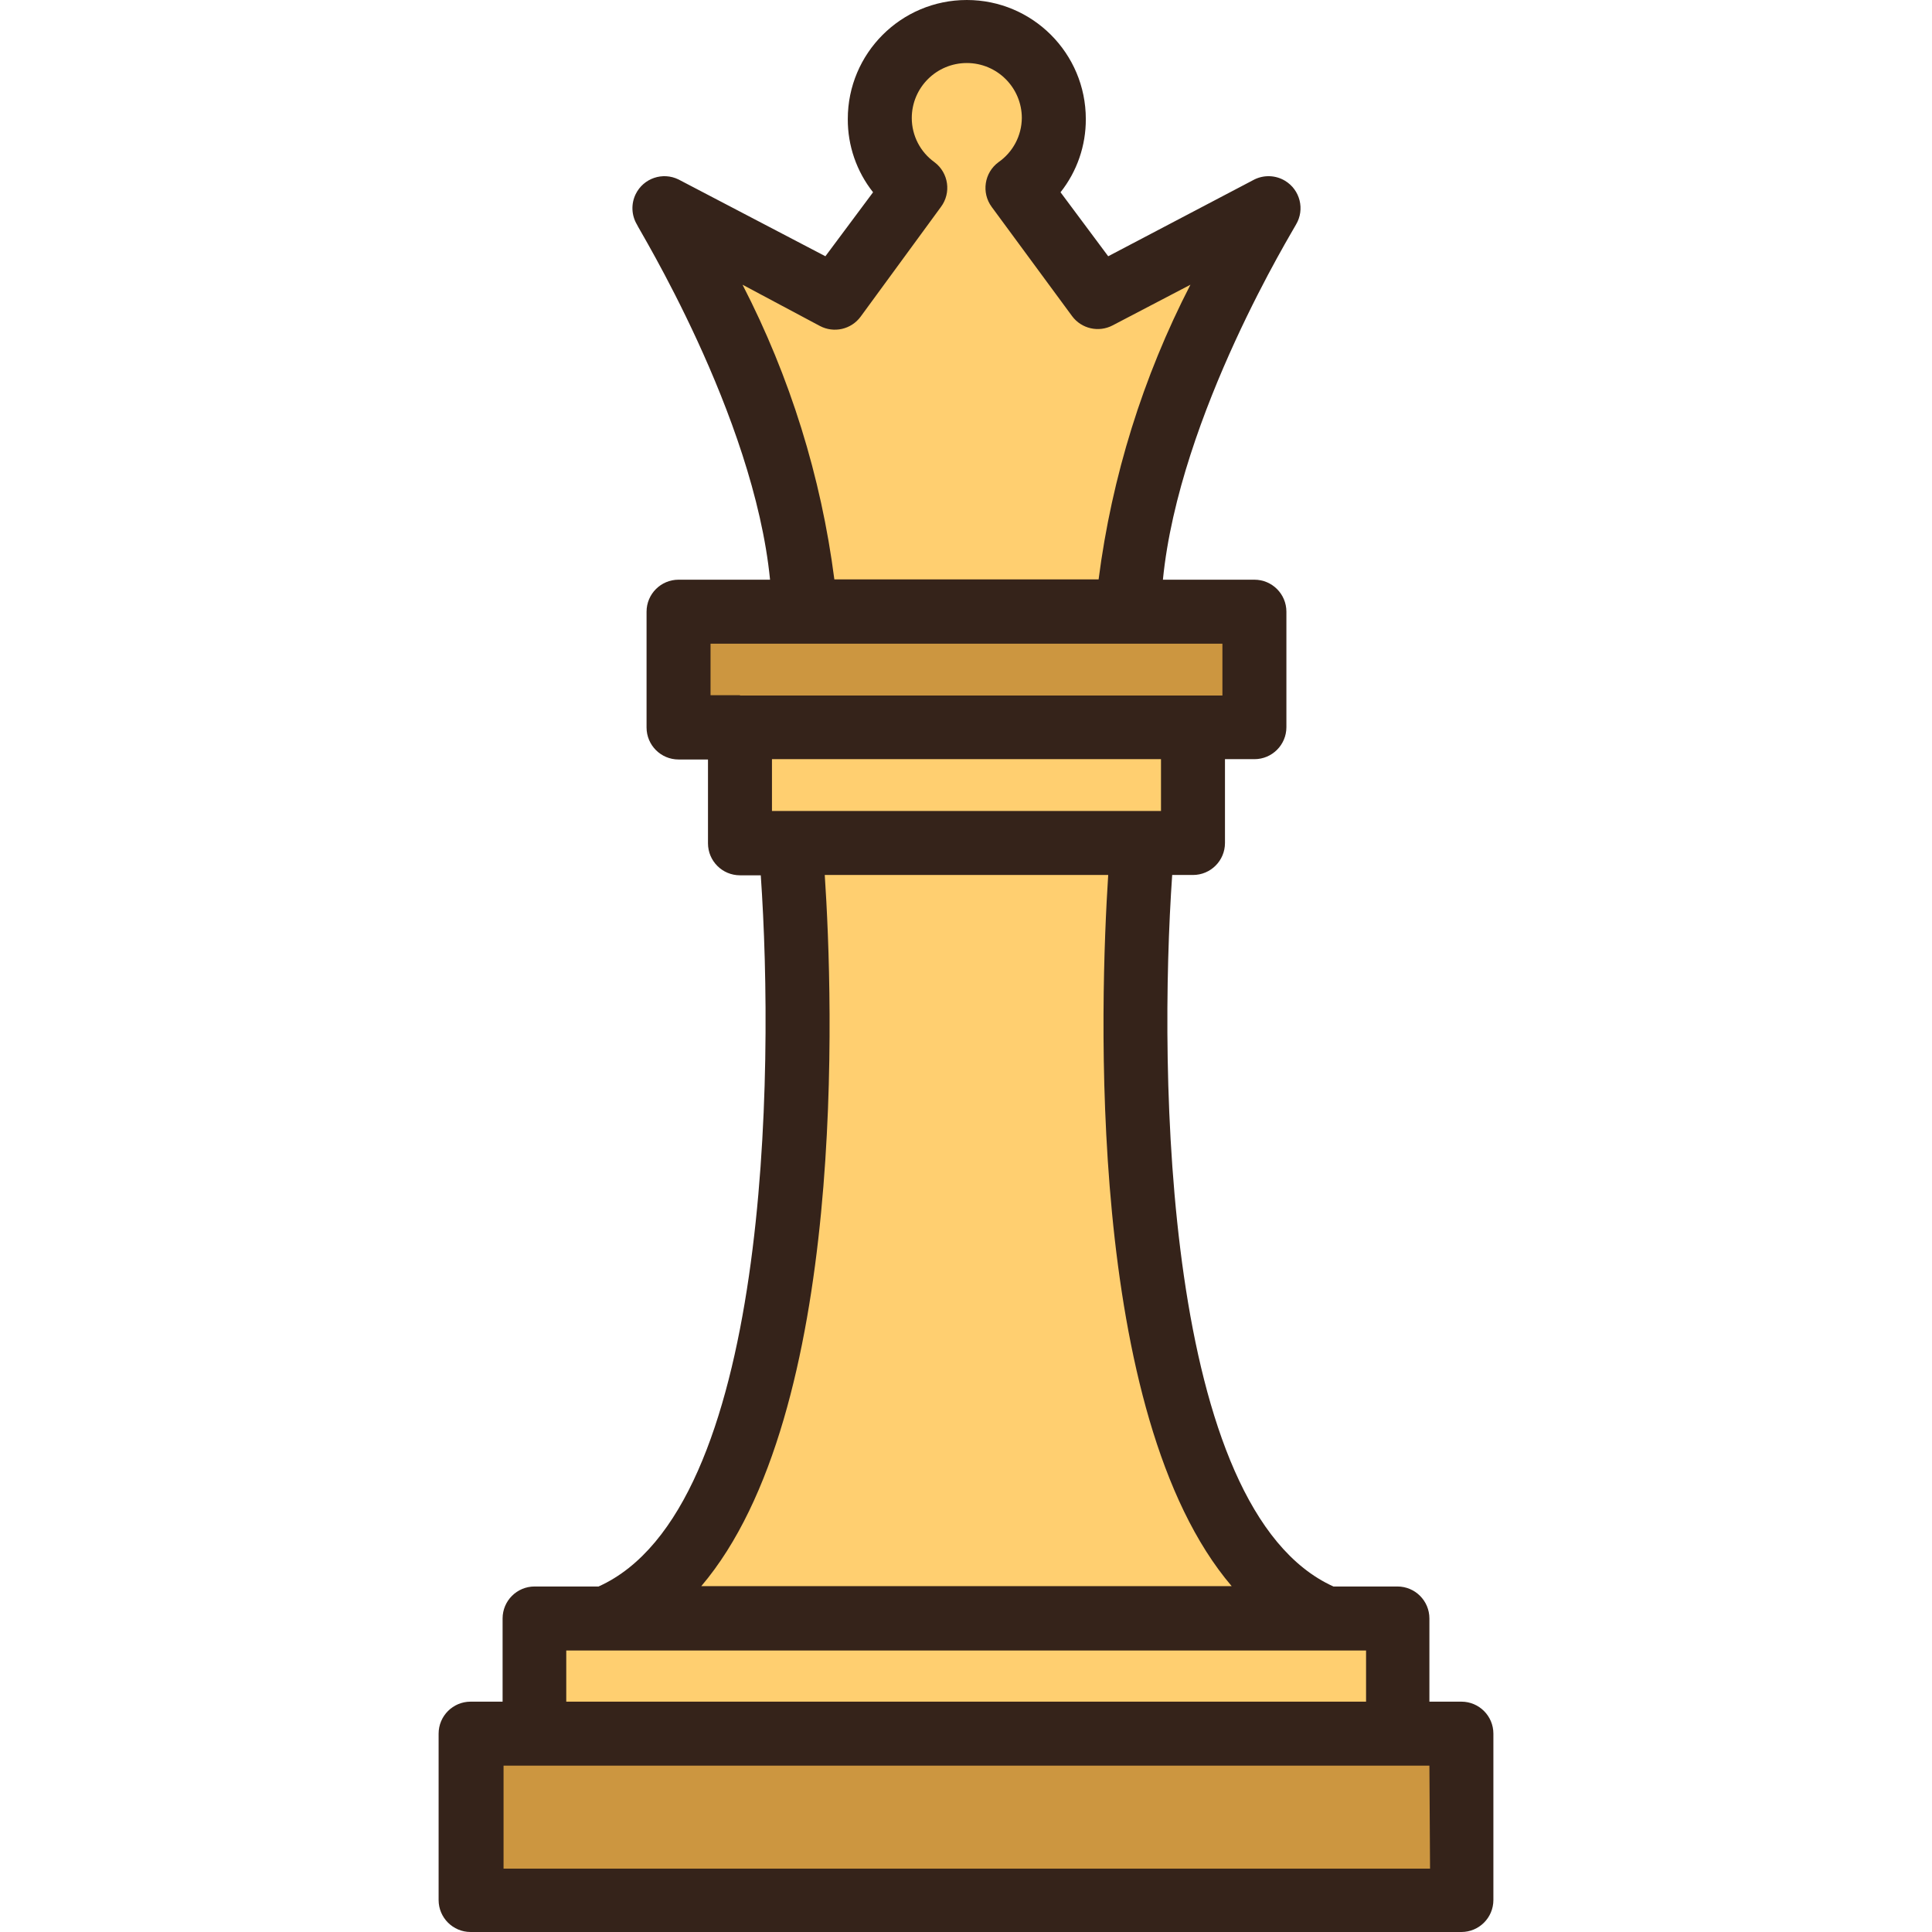
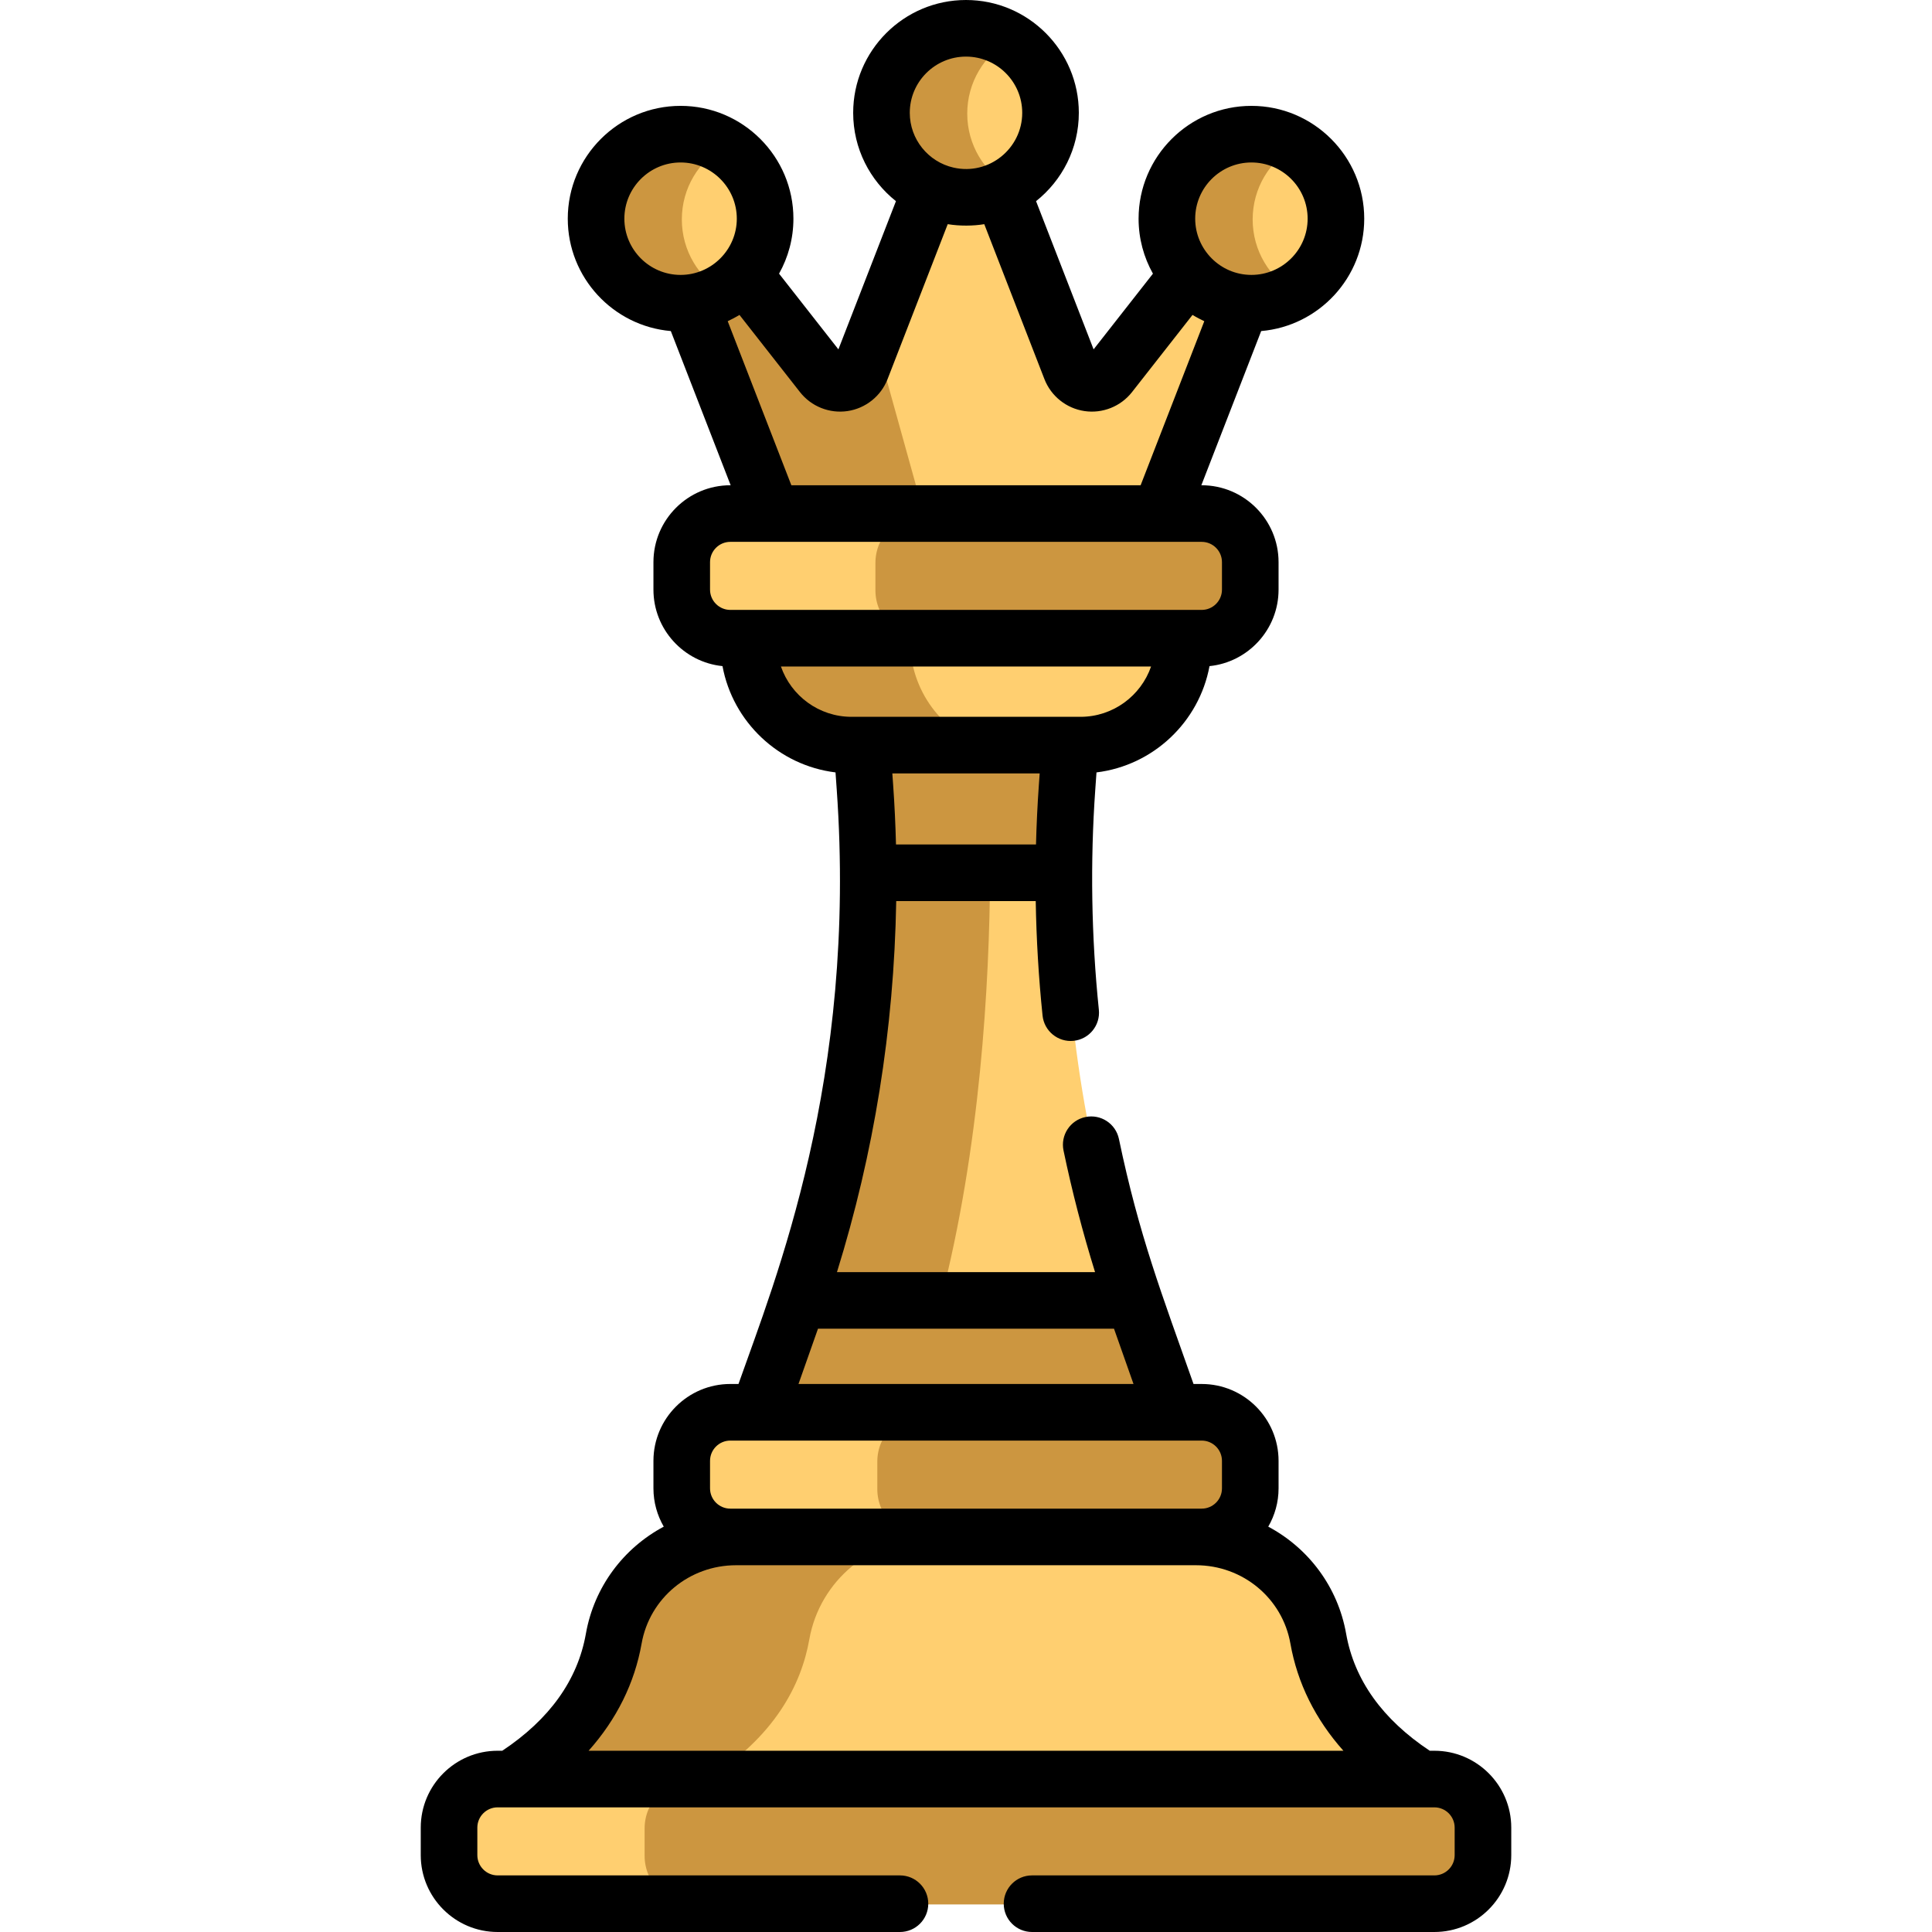
- <svg xmlns="http://www.w3.org/2000/svg" version="1.1" id="Capa_1" x="0px" y="0px" viewBox="0 0 483.12 483.12" style="enable-background:new 0 0 483.12 483.12;" xml:space="preserve">
+ <svg xmlns="http://www.w3.org/2000/svg" version="1.1" width="512" height="512" x="0" y="0" viewBox="0 0 512 512" style="enable-background:new 0 0 512 512" xml:space="preserve" class="">
  <g>
-     <path style="fill:#FFCF70;" d="M185.04,181.84h113.28v28.96H185.04L185.04,181.84z" />
-     <path style="fill:#FFCF70;" d="M201.68,152.96l-0.96-7.44c-3.264-24.734-10.789-48.715-22.24-70.88L167.76,52.8l41.04,21.52   l20.08-27.28c-5.638-4.053-8.975-10.576-8.96-17.52c0.009-12.018,9.758-21.753,21.776-21.744   c12.005,0.009,21.735,9.739,21.744,21.744c0.033,6.929-3.272,13.45-8.88,17.52l20.08,27.28l41.04-21.52l-10.8,21.92   c-11.415,22.145-18.912,46.099-22.16,70.8l-0.64,7.28L201.68,152.96z" />
-     <path style="fill:#FFCF70;" d="M158,404.72l11.28-13.2c34.72-40.64,30.96-142.08,28.96-172.16l-0.56-8.56h88l-0.56,8.56   c-2,30.08-5.68,131.52,28.96,172.16l11.28,13.2H158z" />
+     <g>
+       <g>
+         <path d="m329.07 79.545-12.906-6.813-.973.259-20.767 26.492c-2.87 3.662-8.635 2.807-10.319-1.531l-18.439-47.493-.845-.884h-17.042l-.786.884-18.439 47.493c-1.684 4.337-7.449 5.192-10.319 1.531l-20.767-26.492-1.521-.666-12.72 7.188v.895l21.69 55.89 1.265 1.653h99.765l1.798-1.653 21.69-55.89z" fill="#ffcf70" data-original="#365e7d" style="" class="" />
+         <path d="m231.858 89.442-3.305 8.512c-1.684 4.337-7.449 5.192-10.319 1.531l-20.767-26.492-1.521-.666-12.72 7.188v.895l21.69 55.89 1.265 1.653h35.963l2.728-1.653z" fill="#cc9640" data-original="#2b4d66" style="" class="" />
+         <path d="m342.867 38.588c-6.649 3.987-11.107 11.251-11.107 19.568s4.458 15.581 11.107 19.568c6.859-3.829 11.5-11.155 11.5-19.568s-4.642-15.739-11.5-19.568z" fill="#ffcf70" data-original="#4a80aa" style="" class="" />
+         <path d="m331.967 58.155c0-8.29 4.506-15.522 11.2-19.396-3.295-1.907-7.118-3.004-11.2-3.004-12.371 0-22.4 10.029-22.4 22.399 0 12.371 10.029 22.4 22.4 22.4 4.081 0 7.904-1.097 11.2-3.004-6.694-3.873-11.2-11.105-11.2-19.395z" fill="#cc9640" data-original="#407093" style="" class="" />
+         <path d="m230.378 231.492 2.067 3.209h46.125l3.709-3.209c.039-7.538.296-15.083.831-22.623l.794-11.202-2.459-2.966h-50.158l-2.533 2.966.794 11.202c.534 7.54.792 15.085.83 22.623z" fill="#cc9640" data-original="#2b4d66" style="" class="" />
+         <path d="m228.754 197.667.794 11.202c.534 7.541.792 15.085.831 22.623l2.067 3.21h29.916c.261-22.903-.882-38.034-.882-38.034l-1.671-1.966h-28.521z" fill="#cc9640" data-original="#25475b" style="" class="" />
+         <path d="m300.893 344.825-3.573-3.249h-80.75l-4.806 3.249c-.247.715-.475 1.437-.727 2.151l-9.697 27.496 1.313 3.23h105.333l3.33-3.23-9.696-27.496c-.251-.714-.48-1.436-.727-2.151z" fill="#cc9640" data-original="#2b4d66" style="" class="" />
+         <path d="m250.08 341.576h-33.51l-4.806 3.249c-.247.715-.475 1.437-.727 2.151l-9.697 27.496 1.313 3.23h35.808c4.723-11.506 8.54-23.707 11.619-36.126z" fill="#cc9640" data-original="#25475b" style="" class="" />
+         <path d="m349.68 434.45c-2.763-15.642-16.521-26.944-32.405-26.944l-5.958-3.554h-109.976l-5.958 3.554c-15.884 0-29.642 11.302-32.405 26.944-2.107 11.93-9.079 25.812-27.316 37.217l3.158 4.784h234.5l3.675-4.784c-18.236-11.405-25.208-25.287-27.315-37.217z" fill="#ffcf70" data-original="#365e7d" style="" class="" />
+         <path d="m214.478 434.45c2.763-15.642 16.521-26.944 32.405-26.944l5.958-3.554h-51.5l-5.958 3.554c-15.884 0-29.642 11.302-32.405 26.944-2.107 11.93-9.079 25.812-27.316 37.217l3.158 4.784h51.5l-3.158-4.784c18.237-11.405 25.209-25.287 27.316-37.217z" fill="#cc9640" data-original="#2b4d66" style="" class="" />
+         <path d="m310.654 166.868h-68.096l-1.771 1.403v1.129c0 13.309 8.408 24.61 19.851 28.267h26.026c15.01 0 27.29-12.281 27.29-27.29v-1.044z" fill="#ffcf70" data-original="#365e7d" style="" class="" />
+         <path d="m241.154 169.628v-1.109l2.084-1.651h-41.227l-3.308 2.465v1.044c0 15.009 12.281 27.29 27.29 27.29h35.486c-11.664-3.298-20.325-14.644-20.325-28.039z" fill="#cc9640" data-original="#2b4d66" style="" class="" />
+         <path d="m211.765 344.825h89.129c-12.527-36.302-18.811-74.703-18.614-113.333h-51.901c.197 38.63-6.087 77.031-18.614 113.333z" fill="#ffcf70" data-original="#365e7d" style="" class="" />
+         <path d="m262.39 231.492h-32.011c.197 38.63-6.087 77.031-18.614 113.333h37.493c10.536-40.642 12.955-84.074 13.132-113.333z" fill="#cc9640" data-original="#2b4d66" style="" class="" />
+         <path d="m318.787 136.299h-76.563c-5.94 1.232-10.44 6.523-10.44 12.815v7.404c0 6.292 4.5 11.583 10.44 12.815h76.563c7.081 0 12.875-5.794 12.875-12.875v-7.285c0-7.081-5.793-12.874-12.875-12.874z" fill="#cc9640" data-original="#407093" style="" class="" />
+         <path d="m231.996 156.458v-7.285c0-7.081 5.794-12.875 12.875-12.875h-51c-7.081 0-12.875 5.794-12.875 12.875v7.285c0 7.081 5.794 12.875 12.875 12.875h51c-7.082 0-12.875-5.793-12.875-12.875z" fill="#ffcf70" data-original="#365e7d" style="" class="" />
+         <path d="m380.454 471.667h-199.6c-5.86 1.312-10.277 6.563-10.277 12.804v7.427c0 6.24 4.417 11.492 10.277 12.804h199.599c7.081 0 12.875-5.794 12.875-12.875v-7.285c.001-7.082-5.793-12.875-12.874-12.875z" fill="#cc9640" data-original="#407093" style="" class="" />
+         <path d="m170.829 491.827v-7.285c0-7.082 5.794-12.875 12.875-12.875h-51.5c-7.081 0-12.875 5.793-12.875 12.875v7.285c0 7.081 5.794 12.875 12.875 12.875h51.5c-7.081 0-12.875-5.794-12.875-12.875z" fill="#ffcf70" data-original="#365e7d" style="" class="" />
+         <path d="m318.787 374.471h-76.309c-5.844 1.328-10.243 6.571-10.243 12.802v7.432c0 6.23 4.4 11.474 10.243 12.802h76.309c7.081 0 12.875-5.794 12.875-12.875v-7.285c0-7.082-5.793-12.876-12.875-12.876z" fill="#cc9640" data-original="#407093" style="" class="" />
+         <path d="m232.496 394.631v-7.285c0-7.081 5.794-12.875 12.875-12.875h-51.5c-7.081 0-12.875 5.794-12.875 12.875v7.285c0 7.081 5.794 12.875 12.875 12.875h51.5c-7.082 0-12.875-5.794-12.875-12.875z" fill="#ffcf70" data-original="#365e7d" style="" class="" />
+         <path d="m267.229 10.533c-6.649 3.987-11.107 11.251-11.107 19.568s4.458 15.581 11.107 19.568c6.859-3.829 11.5-11.155 11.5-19.568s-4.641-15.739-11.5-19.568z" fill="#ffcf70" data-original="#4a80aa" style="" class="" />
+         <path d="m256.329 30.101c0-8.29 4.506-15.522 11.2-19.396-3.295-1.907-7.118-3.004-11.2-3.004-12.371 0-22.4 10.029-22.4 22.399 0 12.371 10.029 22.4 22.4 22.4 4.081 0 7.904-1.097 11.2-3.004-6.694-3.873-11.2-11.106-11.2-19.395z" fill="#cc9640" data-original="#407093" style="" class="" />
+         <path d="m191.592 38.588c-6.649 3.987-11.107 11.251-11.107 19.568s4.458 15.581 11.107 19.568c6.859-3.829 11.5-11.155 11.5-19.568s-4.642-15.739-11.5-19.568z" fill="#ffcf70" data-original="#4a80aa" style="" class="" />
+         <path d="m180.692 58.155c0-8.29 4.506-15.522 11.2-19.396-3.295-1.907-7.118-3.004-11.2-3.004-12.371 0-22.4 10.029-22.4 22.399 0 12.371 10.029 22.4 22.4 22.4 4.081 0 7.904-1.097 11.2-3.004-6.694-3.873-11.2-11.105-11.2-19.395z" fill="#cc9640" data-original="#407093" style="" class="" />
+       </g>
+       <g>
+         <path d="m131.875 512h106.625c4.143 0 7.5-3.358 7.5-7.5s-3.357-7.5-7.5-7.5h-106.625c-2.964 0-5.375-2.411-5.375-5.375v-7.284c0-2.964 2.411-5.375 5.375-5.375h248.25c2.964 0 5.375 2.411 5.375 5.375v7.284c0 2.964-2.411 5.375-5.375 5.375h-106.625c-4.143 0-7.5 3.358-7.5 7.5s3.357 7.5 7.5 7.5h106.625c11.234 0 20.375-9.14 20.375-20.375v-7.284c0-11.235-9.141-20.375-20.375-20.375h-1.229c-12.531-8.323-19.992-18.747-22.159-31.021-2.202-12.469-10.033-22.712-20.636-28.366 1.728-2.992 2.733-6.452 2.733-10.148v-7.285c0-11.235-9.141-20.375-20.375-20.375h-2.163c-8.434-23.916-14.408-39.277-19.768-64.936-.848-4.054-4.816-6.658-8.875-5.808-4.055.847-6.655 4.82-5.809 8.875 2.274 10.888 5.08 21.677 8.357 32.222h-68.397c9.746-31.378 15.114-64.188 15.705-98.333h36.97c.169 10.131.771 20.269 1.809 30.346.426 4.121 4.117 7.119 8.229 6.692 4.12-.424 7.116-4.108 6.692-8.229-1.997-19.385-2.311-39.168-.947-58.401l.319-4.501c15.085-1.845 27.211-13.377 29.952-28.17 10.263-1.043 18.299-9.736 18.299-20.27v-7.285c0-11.235-9.141-20.375-20.375-20.375h-.089l15.858-40.863c15.277-1.319 27.309-14.167 27.309-29.78 0-16.487-13.413-29.899-29.899-29.899s-29.899 13.413-29.899 29.899c0 5.288 1.385 10.255 3.804 14.569l-15.727 20.062-15.247-39.276c6.898-5.482 11.334-13.936 11.334-23.411-.001-16.486-13.414-29.899-29.901-29.899-16.486 0-29.899 13.413-29.899 29.899 0 9.475 4.436 17.929 11.334 23.411l-15.25 39.275-15.726-20.061c2.418-4.314 3.804-9.282 3.804-14.57 0-16.487-13.413-29.899-29.899-29.899s-29.899 13.413-29.899 29.899c0 15.613 12.031 28.461 27.309 29.78l15.858 40.863h-.088c-11.234 0-20.375 9.14-20.375 20.375v7.285c0 10.534 8.036 19.227 18.299 20.27 2.741 14.793 14.867 26.325 29.952 28.17l.319 4.501c5.442 76.787-16.307 129.993-26.032 157.572h-2.163c-11.234 0-20.375 9.14-20.375 20.375v7.285c0 3.697 1.005 7.156 2.733 10.148-10.603 5.655-18.434 15.898-20.636 28.367-2.167 12.274-9.628 22.698-22.159 31.021h-1.23c-11.234 0-20.375 9.14-20.375 20.375v7.284c-.002 11.235 9.139 20.375 20.373 20.375zm143.426-303.863c-.368 5.2-.615 10.421-.75 15.653h-37.105c-.133-5.227-.376-10.447-.745-15.653l-.225-3.171h39.05zm56.337-165.082c8.216 0 14.899 6.684 14.899 14.899s-6.684 14.899-14.899 14.899c-8.276 0-14.899-6.771-14.899-14.899-.001-8.215 6.683-14.899 14.899-14.899zm-75.638-28.055c8.216 0 14.9 6.684 14.9 14.899 0 9.429-8.782 16.664-18.213 14.515-6.669-1.513-11.587-7.492-11.587-14.515.001-8.215 6.684-14.899 14.9-14.899zm-75.637 57.854c-8.216 0-14.899-6.684-14.899-14.899s6.684-14.899 14.899-14.899 14.899 6.684 14.899 14.899c.001 8.174-6.682 14.899-14.899 14.899zm12.487 12.27c.653-.3 2.139-1.065 3.12-1.666l16.033 20.452c2.986 3.811 7.813 5.738 12.606 5.026 4.789-.71 8.854-3.955 10.606-8.47l15.941-41.058c3.257.525 6.718.487 9.687 0l15.941 41.059c1.753 4.514 5.817 7.759 10.606 8.469 4.79.712 9.619-1.216 12.606-5.026l16.032-20.453c.945.579 2.387 1.33 3.121 1.667l-16.872 43.474h-92.559zm.692 76.508c-2.964 0-5.375-2.411-5.375-5.375v-7.285c0-2.964 2.411-5.375 5.375-5.375h124.917c2.964 0 5.375 2.411 5.375 5.375v7.285c0 2.964-2.411 5.375-5.375 5.375-6.688 0-119.987 0-124.917 0zm13.414 15h98.089c-2.683 7.751-10.057 13.333-18.709 13.333h-60.671c-8.652 0-16.026-5.582-18.709-13.333zm9.819 175.492h78.45l5.165 14.646h-88.78zm-28.608 35.021c0-2.964 2.411-5.375 5.375-5.375h124.917c2.964 0 5.375 2.411 5.375 5.375v7.285c0 2.964-2.411 5.375-5.375 5.375-15.402 0-114.589 0-124.917 0-2.964 0-5.375-2.411-5.375-5.375zm-18.132 48.408c2.123-12.022 12.646-20.749 25.02-20.749h121.892c12.374 0 22.896 8.726 25.02 20.749 1.853 10.491 6.625 20.086 14.048 28.413h-200.028c7.422-8.327 12.196-17.922 14.048-28.413z" fill="#000000" data-original="#000000" style="" class="" />
+       </g>
+     </g>
  </g>
-   <path style="fill:#CC9640;" d="M169.68,152.96h144.08v28.96H169.68V152.96z" />
-   <path style="fill:#FFCF70;" d="M133.6,404.72h216.08v28.96H133.6V404.72z" />
-   <path id="SVGCleanerId_0" style="fill:#CC9640;" d="M117.92,433.68h247.6v41.6h-247.6L117.92,433.68z" />
-   <g>
-     <path id="SVGCleanerId_0_1_" style="fill:#CC9640;" d="M117.92,433.68h247.6v41.6h-247.6L117.92,433.68z" />
-   </g>
-   <path style="fill:#35231A;" d="M365.44,425.52h-8v-20.8c0-4.418-3.582-8-8-8h-16c-42.48-19.2-43.76-128.4-40.32-177.92h5.2  c4.418,0,8-3.582,8-8v-20.96h7.36c4.418,0,8-3.582,8-8v-28.88c0-4.418-3.582-8-8-8H290.8c4.08-41.36,32.96-88,33.28-88.8  c2.265-3.793,1.027-8.705-2.767-10.97c-2.328-1.39-5.201-1.507-7.633-0.31l-36.56,19.2l-11.92-16  c4.125-5.212,6.354-11.673,6.32-18.32C271.52,13.324,258.196,0,241.76,0S212,13.324,212,29.76c-0.034,6.647,2.195,13.108,6.32,18.32  l-11.92,16l-36.72-19.2c-3.965-1.95-8.759-0.318-10.71,3.647c-1.197,2.433-1.08,5.306,0.31,7.633c0,0.48,29.2,47.44,33.28,88.8  h-22.88c-4.418,0-8,3.582-8,8v28.96c0,4.418,3.582,8,8,8h7.36v20.96c0,4.418,3.582,8,8,8h5.2c3.44,49.44,2.16,158.64-40.56,177.84  h-16c-4.418,0-8,3.582-8,8v20.8h-8c-4.418,0-8,3.582-8,8v41.6c0,4.418,3.582,8,8,8h247.76c4.418,0,8-3.582,8-8v-41.6  C373.44,429.102,369.858,425.52,365.44,425.52L365.44,425.52z M185.68,71.2l19.36,10.32c3.495,1.841,7.811,0.856,10.16-2.32  l20.08-27.44c2.651-3.535,1.935-8.549-1.6-11.2l0,0c-3.561-2.551-5.675-6.66-5.68-11.04c0-7.599,6.161-13.76,13.76-13.76  c7.599,0,13.76,6.161,13.76,13.76c-0.042,4.409-2.219,8.524-5.84,11.04c-3.556,2.623-4.312,7.631-1.69,11.187  c0.003,0.004,0.006,0.009,0.01,0.013l20.08,27.28c2.349,3.176,6.665,4.161,10.16,2.32l19.44-10.16  c-11.875,23.04-19.645,47.973-22.96,73.68h-66.08C205.325,119.173,197.555,94.24,185.68,71.2L185.68,71.2z M185.04,173.84h-7.36  v-12.88h128v12.96H185.04L185.04,173.84z M290.32,189.84v12.96h-97.28v-12.96H290.32z M206.24,218.8h70.88  c-2,31.12-5.76,134.88,30.88,177.84H175.36C212,353.52,208.32,249.92,206.24,218.8z M141.6,412.72h200v12.8h-200V412.72z   M357.6,467.28H125.92v-25.76h231.52L357.6,467.28z" />
-   <g>
- </g>
-   <g>
- </g>
-   <g>
- </g>
-   <g>
- </g>
-   <g>
- </g>
-   <g>
- </g>
-   <g>
- </g>
-   <g>
- </g>
-   <g>
- </g>
-   <g>
- </g>
-   <g>
- </g>
-   <g>
- </g>
-   <g>
- </g>
-   <g>
- </g>
-   <g>
- </g>
</svg>
